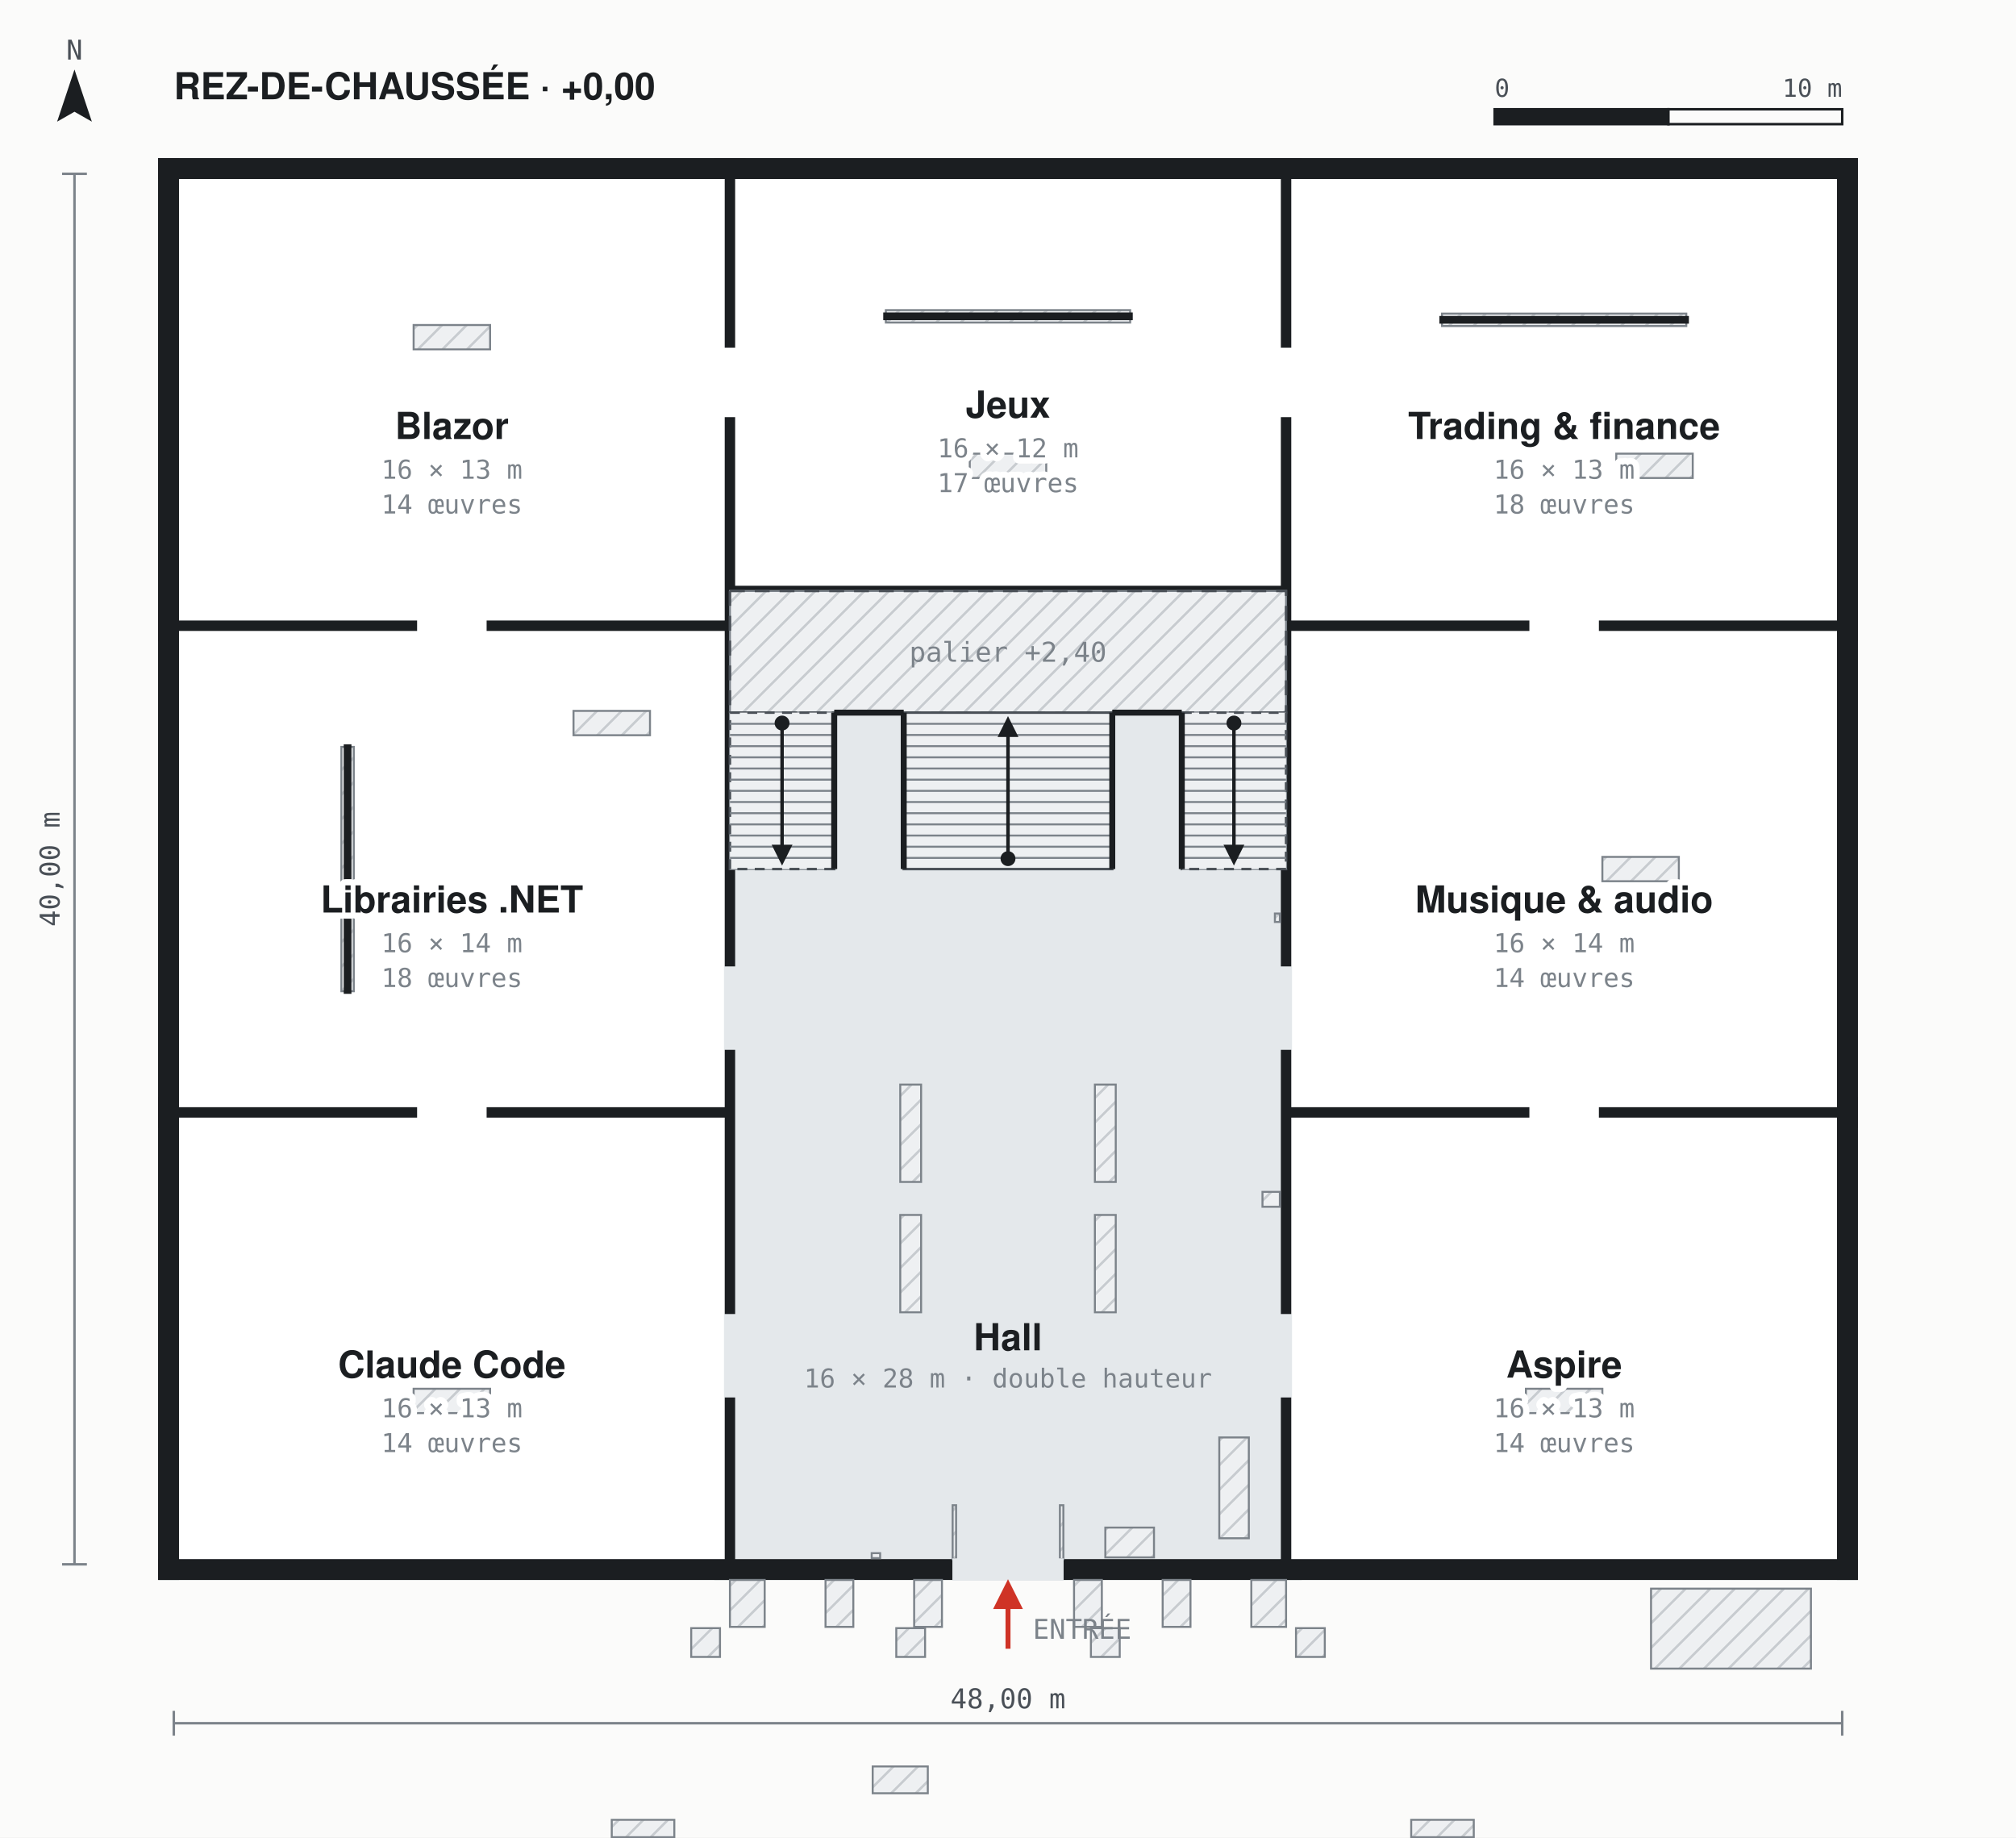
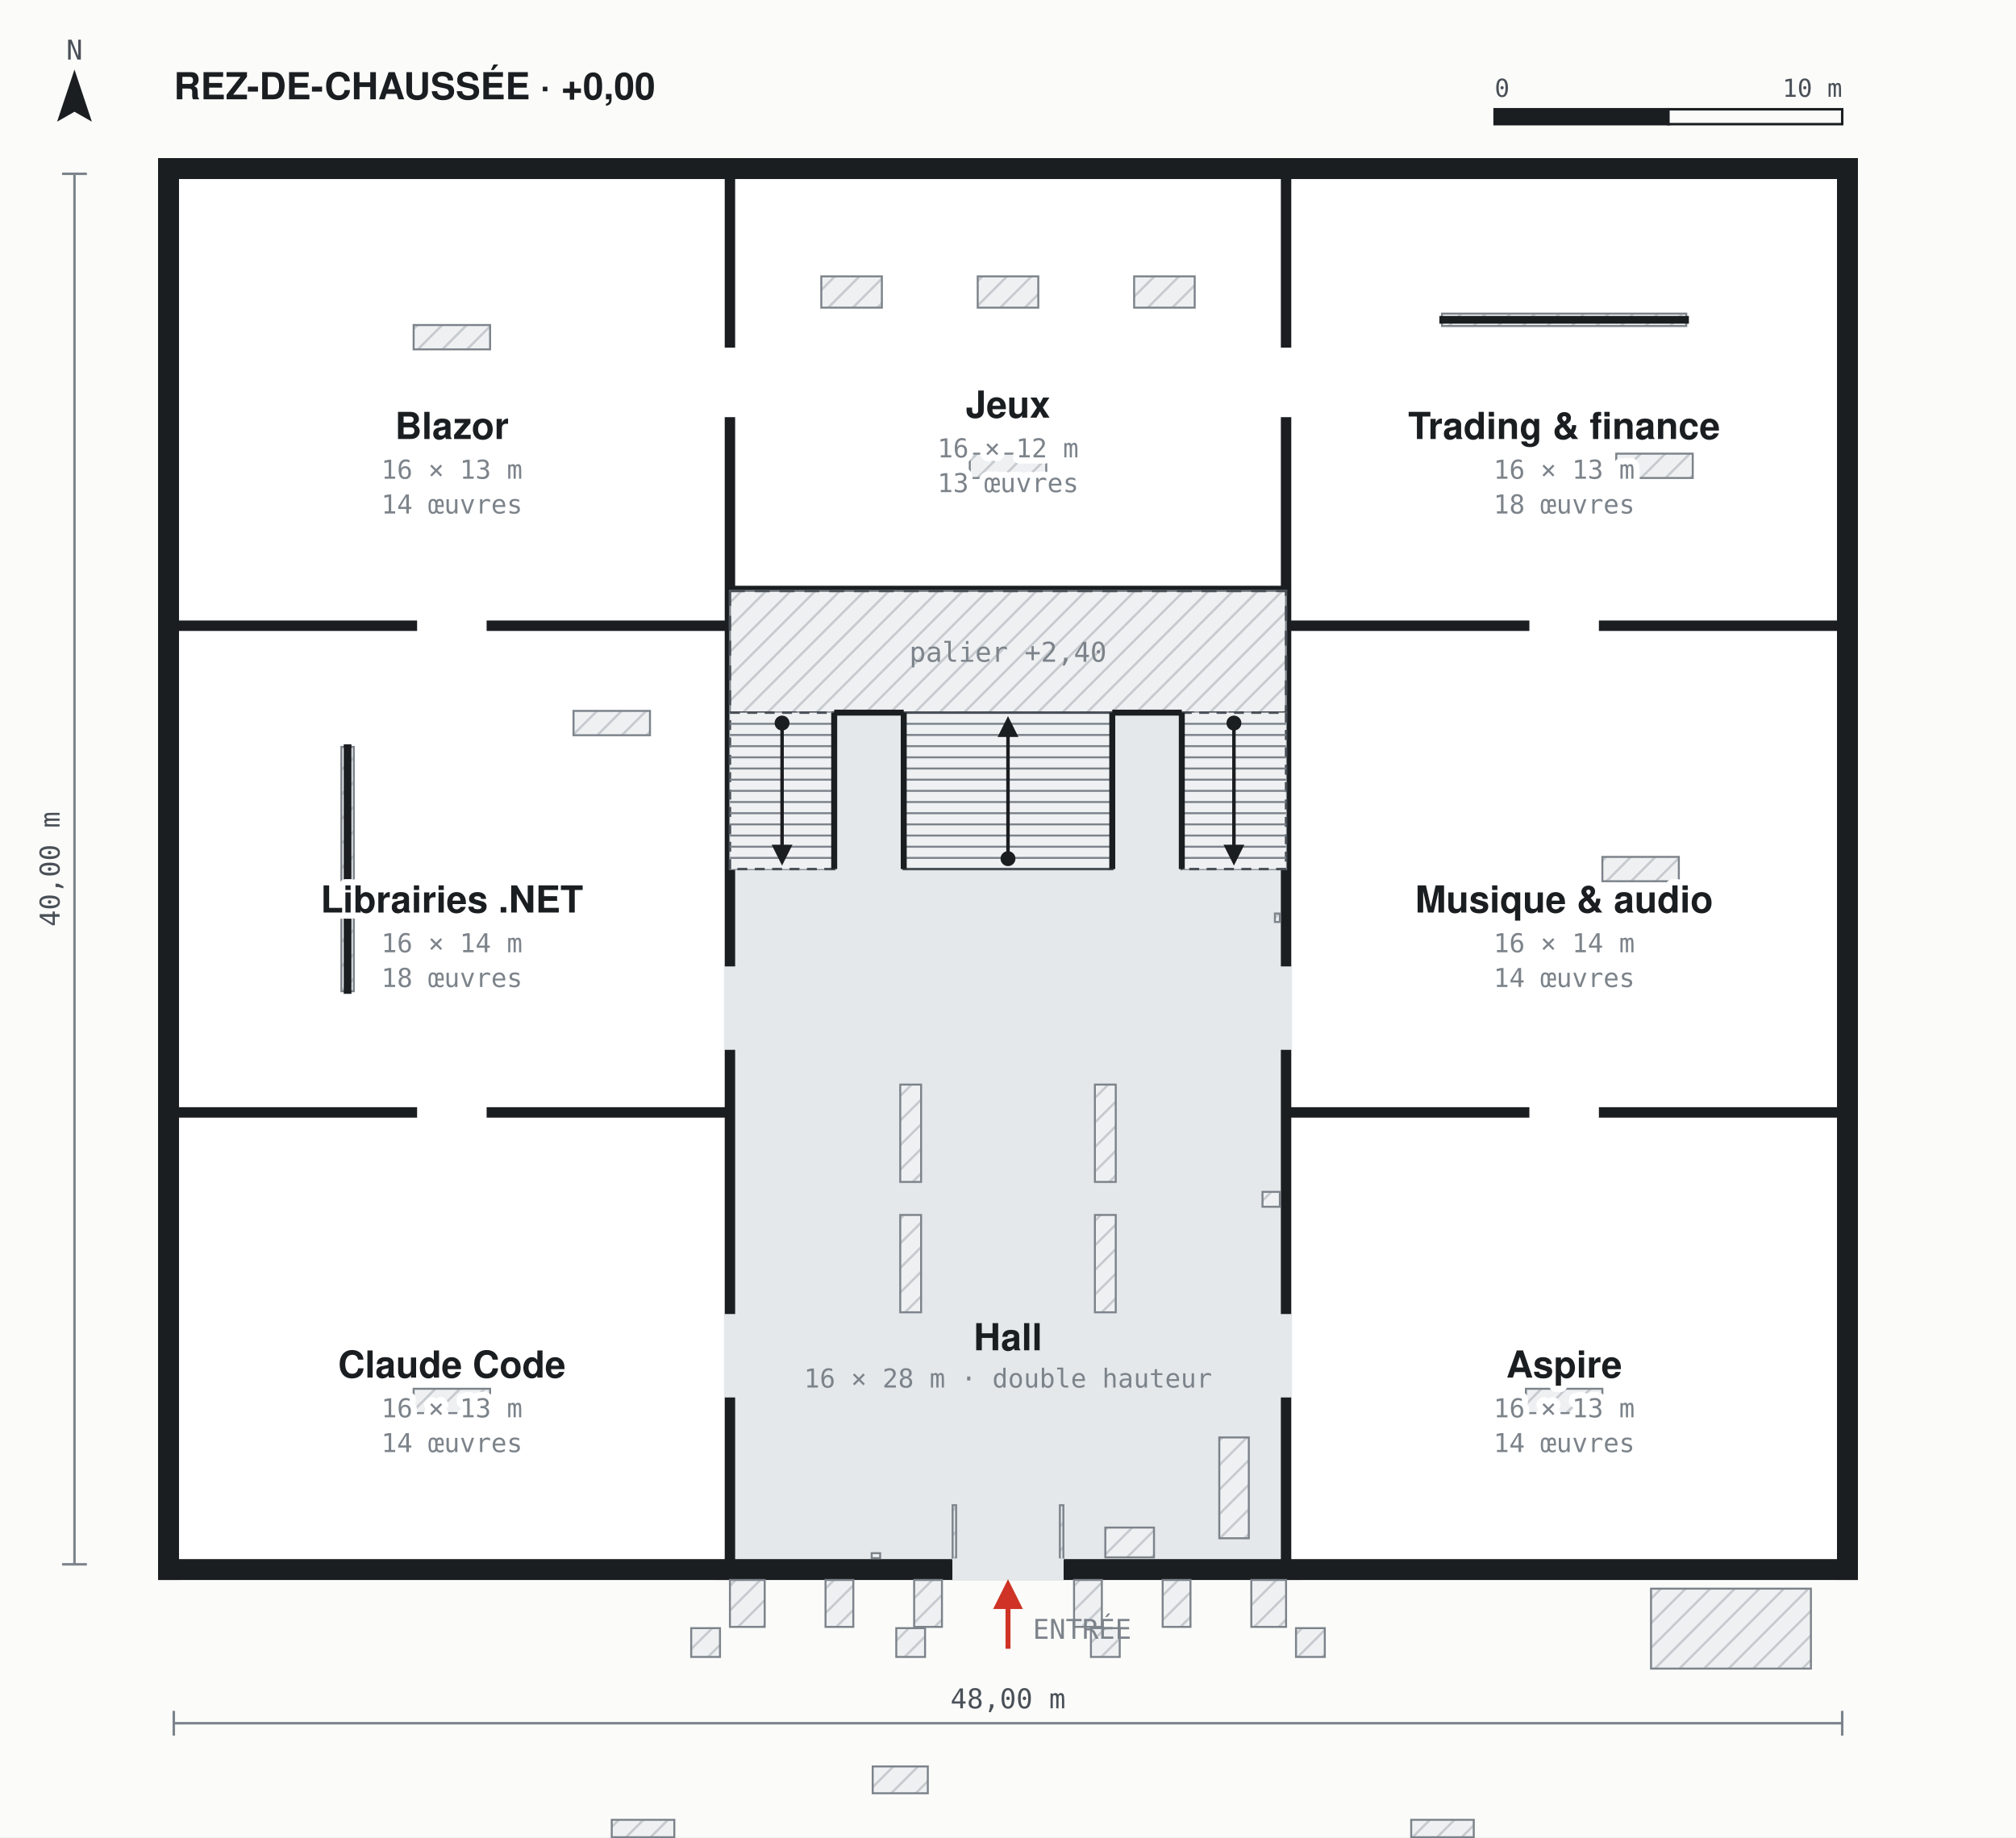
<svg xmlns="http://www.w3.org/2000/svg" viewBox="-70 -70 812 740" width="812" height="740" role="img" aria-label="Musée GitHub, Rez-de-chaussée">
  <style>.lbl{font-family:Archivo,Helvetica,Arial,sans-serif;font-weight:650;fill:#1B1E21}.cap{font-family:'IBM Plex Mono',Menlo,monospace;fill:#7C838A}.dim{font-family:'IBM Plex Mono',Menlo,monospace;fill:#4A5057}</style>
  <defs>
    <pattern id="closed" width="7" height="7" patternUnits="userSpaceOnUse" patternTransform="rotate(45)">
      <rect width="7" height="7" fill="#EEF0F2" />
      <line x1="0" y1="0" x2="0" y2="7" stroke="#C9CDD1" stroke-width="2" />
    </pattern>
    <marker id="fleche" viewBox="0 0 10 10" refX="5" refY="5" markerWidth="6" markerHeight="6" orient="auto">
      <path d="M0,0 L10,5 L0,10 z" fill="#1B1E21" />
    </marker>
    <marker id="fleche-r" viewBox="0 0 10 10" refX="5" refY="5" markerWidth="6" markerHeight="6" orient="auto">
      <path d="M0,0 L10,5 L0,10 z" fill="#CF3326" />
    </marker>
  </defs>
  <rect x="-70" y="-70" width="812" height="740" fill="#FBFBFA" />
  <rect x="-6.3" y="-6.3" width="684.6" height="8.4" fill="#1B1E21" />
  <rect x="-6.3" y="557.9" width="684.6" height="8.4" fill="#1B1E21" />
  <rect x="-6.3" y="-6.3" width="8.4" height="572.6" fill="#1B1E21" />
  <rect x="669.9" y="-6.3" width="8.4" height="572.6" fill="#1B1E21" />
  <rect x="-6.3" y="-6.3" width="236.6" height="194.6" fill="#1B1E21" />
  <rect x="-6.3" y="175.7" width="236.6" height="208.6" fill="#1B1E21" />
  <rect x="-6.3" y="371.7" width="236.6" height="194.6" fill="#1B1E21" />
  <rect x="217.7" y="-6.3" width="236.6" height="180.6" fill="#1B1E21" />
  <rect x="441.7" y="-6.3" width="236.6" height="194.6" fill="#1B1E21" />
  <rect x="441.7" y="175.7" width="236.6" height="208.6" fill="#1B1E21" />
  <rect x="441.7" y="371.7" width="236.6" height="194.6" fill="#1B1E21" />
  <rect x="217.7" y="161.7" width="236.6" height="404.6" fill="#1B1E21" />
  <rect x="2.1" y="2.1" width="219.8" height="177.8" fill="#FFFFFF" />
  <rect x="2.1" y="184.1" width="219.8" height="191.8" fill="#FFFFFF" />
  <rect x="2.1" y="380.1" width="219.8" height="177.8" fill="#FFFFFF" />
  <rect x="226.1" y="2.1" width="219.8" height="163.8" fill="#FFFFFF" />
  <rect x="450.1" y="2.1" width="219.8" height="177.8" fill="#FFFFFF" />
  <rect x="450.1" y="184.1" width="219.8" height="191.8" fill="#FFFFFF" />
  <rect x="450.1" y="380.1" width="219.8" height="177.8" fill="#FFFFFF" />
  <rect x="226.1" y="170.1" width="219.8" height="387.8" fill="#E4E8EB" />
  <rect x="224" y="168" width="224" height="49" fill="url(#closed)" stroke="#7C838A" stroke-width="0.8" />
  <rect x="224" y="217" width="42" height="63" fill="url(#closed)" stroke="#7C838A" stroke-width="0.8" />
  <rect x="406" y="217" width="42" height="63" fill="url(#closed)" stroke="#7C838A" stroke-width="0.8" />
  <rect x="224" y="566.3" width="14" height="18.9" fill="url(#closed)" stroke="#7C838A" stroke-width="0.8" />
  <rect x="434" y="566.3" width="14" height="18.9" fill="url(#closed)" stroke="#7C838A" stroke-width="0.8" />
  <rect x="262.5" y="566.3" width="11.2" height="18.9" fill="url(#closed)" stroke="#7C838A" stroke-width="0.8" />
  <rect x="298.2" y="566.3" width="11.2" height="18.9" fill="url(#closed)" stroke="#7C838A" stroke-width="0.8" />
  <rect x="362.6" y="566.3" width="11.2" height="18.9" fill="url(#closed)" stroke="#7C838A" stroke-width="0.8" />
  <rect x="398.3" y="566.3" width="11.2" height="18.9" fill="url(#closed)" stroke="#7C838A" stroke-width="0.8" />
  <rect x="313.7" y="536.2" width="1.4" height="21.7" fill="url(#closed)" stroke="#7C838A" stroke-width="0.8" />
  <rect x="356.9" y="536.2" width="1.4" height="21.7" fill="url(#closed)" stroke="#7C838A" stroke-width="0.8" />
  <rect x="882" y="742" width="56" height="14" fill="url(#closed)" stroke="#7C838A" stroke-width="0.8" />
  <rect x="868" y="756" width="56" height="14" fill="url(#closed)" stroke="#7C838A" stroke-width="0.8" />
  <rect x="854" y="770" width="56" height="14" fill="url(#closed)" stroke="#7C838A" stroke-width="0.8" />
  <rect x="574" y="784" width="56" height="14" fill="url(#closed)" stroke="#7C838A" stroke-width="0.8" />
  <rect x="840" y="784" width="56" height="14" fill="url(#closed)" stroke="#7C838A" stroke-width="0.8" />
  <rect x="532" y="798" width="238" height="14" fill="url(#closed)" stroke="#7C838A" stroke-width="0.8" />
  <rect x="826" y="798" width="56" height="14" fill="url(#closed)" stroke="#7C838A" stroke-width="0.8" />
  <rect x="518" y="812" width="266" height="14" fill="url(#closed)" stroke="#7C838A" stroke-width="0.8" />
  <rect x="812" y="812" width="56" height="14" fill="url(#closed)" stroke="#7C838A" stroke-width="0.8" />
  <rect x="504" y="826" width="350" height="14" fill="url(#closed)" stroke="#7C838A" stroke-width="0.8" />
  <rect x="490" y="840" width="350" height="14" fill="url(#closed)" stroke="#7C838A" stroke-width="0.8" />
  <rect x="476" y="854" width="336" height="14" fill="url(#closed)" stroke="#7C838A" stroke-width="0.8" />
  <rect x="476" y="868" width="336" height="14" fill="url(#closed)" stroke="#7C838A" stroke-width="0.8" />
  <rect x="462" y="882" width="336" height="14" fill="url(#closed)" stroke="#7C838A" stroke-width="0.8" />
  <rect x="476" y="896" width="322" height="14" fill="url(#closed)" stroke="#7C838A" stroke-width="0.8" />
  <rect x="476" y="910" width="308" height="14" fill="url(#closed)" stroke="#7C838A" stroke-width="0.8" />
  <rect x="476" y="924" width="294" height="14" fill="url(#closed)" stroke="#7C838A" stroke-width="0.8" />
  <rect x="476" y="938" width="294" height="14" fill="url(#closed)" stroke="#7C838A" stroke-width="0.8" />
  <rect x="476" y="952" width="280" height="14" fill="url(#closed)" stroke="#7C838A" stroke-width="0.8" />
  <rect x="476" y="966" width="280" height="14" fill="url(#closed)" stroke="#7C838A" stroke-width="0.8" />
  <rect x="476" y="980" width="294" height="14" fill="url(#closed)" stroke="#7C838A" stroke-width="0.8" />
  <rect x="476" y="994" width="280" height="14" fill="url(#closed)" stroke="#7C838A" stroke-width="0.8" />
  <rect x="490" y="1008" width="266" height="14" fill="url(#closed)" stroke="#7C838A" stroke-width="0.8" />
  <rect x="518" y="1022" width="28" height="14" fill="url(#closed)" stroke="#7C838A" stroke-width="0.8" />
  <rect x="602" y="1022" width="126" height="14" fill="url(#closed)" stroke="#7C838A" stroke-width="0.8" />
  <rect x="1162" y="28" width="14" height="14" fill="url(#closed)" stroke="#7C838A" stroke-width="0.8" />
  <rect x="1148" y="42" width="28" height="14" fill="url(#closed)" stroke="#7C838A" stroke-width="0.8" />
  <rect x="1148" y="56" width="14" height="14" fill="url(#closed)" stroke="#7C838A" stroke-width="0.8" />
  <rect x="1134" y="70" width="28" height="14" fill="url(#closed)" stroke="#7C838A" stroke-width="0.8" />
  <rect x="1120" y="84" width="28" height="14" fill="url(#closed)" stroke="#7C838A" stroke-width="0.8" />
  <rect x="1106" y="98" width="28" height="14" fill="url(#closed)" stroke="#7C838A" stroke-width="0.8" />
  <rect x="1092" y="112" width="42" height="14" fill="url(#closed)" stroke="#7C838A" stroke-width="0.8" />
  <rect x="1092" y="126" width="28" height="14" fill="url(#closed)" stroke="#7C838A" stroke-width="0.8" />
  <rect x="1078" y="140" width="28" height="14" fill="url(#closed)" stroke="#7C838A" stroke-width="0.8" />
  <rect x="1064" y="154" width="42" height="14" fill="url(#closed)" stroke="#7C838A" stroke-width="0.8" />
  <rect x="1064" y="168" width="28" height="14" fill="url(#closed)" stroke="#7C838A" stroke-width="0.8" />
  <rect x="1050" y="182" width="28" height="14" fill="url(#closed)" stroke="#7C838A" stroke-width="0.8" />
  <rect x="1036" y="196" width="42" height="14" fill="url(#closed)" stroke="#7C838A" stroke-width="0.8" />
  <rect x="1036" y="210" width="28" height="14" fill="url(#closed)" stroke="#7C838A" stroke-width="0.8" />
  <rect x="1036" y="224" width="28" height="14" fill="url(#closed)" stroke="#7C838A" stroke-width="0.8" />
  <rect x="1036" y="238" width="28" height="14" fill="url(#closed)" stroke="#7C838A" stroke-width="0.8" />
  <rect x="1036" y="252" width="28" height="14" fill="url(#closed)" stroke="#7C838A" stroke-width="0.8" />
  <rect x="1036" y="294" width="28" height="14" fill="url(#closed)" stroke="#7C838A" stroke-width="0.8" />
  <rect x="1036" y="308" width="28" height="14" fill="url(#closed)" stroke="#7C838A" stroke-width="0.8" />
  <rect x="1036" y="322" width="28" height="14" fill="url(#closed)" stroke="#7C838A" stroke-width="0.8" />
  <rect x="1036" y="336" width="28" height="14" fill="url(#closed)" stroke="#7C838A" stroke-width="0.8" />
  <rect x="1036" y="350" width="28" height="14" fill="url(#closed)" stroke="#7C838A" stroke-width="0.8" />
  <rect x="1036" y="364" width="42" height="14" fill="url(#closed)" stroke="#7C838A" stroke-width="0.8" />
  <rect x="1036" y="378" width="42" height="14" fill="url(#closed)" stroke="#7C838A" stroke-width="0.8" />
  <rect x="1036" y="392" width="42" height="14" fill="url(#closed)" stroke="#7C838A" stroke-width="0.8" />
  <rect x="1036" y="406" width="28" height="14" fill="url(#closed)" stroke="#7C838A" stroke-width="0.8" />
  <rect x="1022" y="420" width="42" height="14" fill="url(#closed)" stroke="#7C838A" stroke-width="0.8" />
  <rect x="1022" y="434" width="42" height="14" fill="url(#closed)" stroke="#7C838A" stroke-width="0.8" />
  <rect x="1008" y="448" width="42" height="14" fill="url(#closed)" stroke="#7C838A" stroke-width="0.8" />
  <rect x="994" y="462" width="56" height="14" fill="url(#closed)" stroke="#7C838A" stroke-width="0.8" />
  <rect x="980" y="476" width="56" height="14" fill="url(#closed)" stroke="#7C838A" stroke-width="0.8" />
  <rect x="966" y="490" width="56" height="14" fill="url(#closed)" stroke="#7C838A" stroke-width="0.8" />
  <rect x="966" y="504" width="42" height="14" fill="url(#closed)" stroke="#7C838A" stroke-width="0.8" />
  <rect x="952" y="518" width="42" height="14" fill="url(#closed)" stroke="#7C838A" stroke-width="0.8" />
  <rect x="952" y="532" width="42" height="14" fill="url(#closed)" stroke="#7C838A" stroke-width="0.8" />
  <rect x="952" y="546" width="28" height="14" fill="url(#closed)" stroke="#7C838A" stroke-width="0.8" />
  <rect x="952" y="560" width="28" height="14" fill="url(#closed)" stroke="#7C838A" stroke-width="0.8" />
  <rect x="952" y="574" width="28" height="14" fill="url(#closed)" stroke="#7C838A" stroke-width="0.8" />
  <rect x="952" y="588" width="28" height="14" fill="url(#closed)" stroke="#7C838A" stroke-width="0.8" />
  <rect x="952" y="602" width="28" height="14" fill="url(#closed)" stroke="#7C838A" stroke-width="0.8" />
  <rect x="952" y="616" width="42" height="14" fill="url(#closed)" stroke="#7C838A" stroke-width="0.8" />
  <rect x="952" y="630" width="42" height="14" fill="url(#closed)" stroke="#7C838A" stroke-width="0.8" />
  <rect x="952" y="644" width="42" height="14" fill="url(#closed)" stroke="#7C838A" stroke-width="0.8" />
  <rect x="952" y="658" width="42" height="14" fill="url(#closed)" stroke="#7C838A" stroke-width="0.8" />
  <rect x="938" y="672" width="42" height="14" fill="url(#closed)" stroke="#7C838A" stroke-width="0.8" />
  <rect x="938" y="686" width="42" height="14" fill="url(#closed)" stroke="#7C838A" stroke-width="0.8" />
  <rect x="924" y="700" width="42" height="14" fill="url(#closed)" stroke="#7C838A" stroke-width="0.8" />
  <rect x="910" y="714" width="56" height="14" fill="url(#closed)" stroke="#7C838A" stroke-width="0.8" />
  <rect x="896" y="728" width="56" height="14" fill="url(#closed)" stroke="#7C838A" stroke-width="0.8" />
  <rect x="96.6" y="60.9" width="30.8" height="9.8" fill="url(#closed)" stroke="#7C838A" stroke-width="0.8" />
  <rect x="575.4" y="275.1" width="30.8" height="9.8" fill="url(#closed)" stroke="#7C838A" stroke-width="0.8" />
  <rect x="544.6" y="489.3" width="30.8" height="9.8" fill="url(#closed)" stroke="#7C838A" stroke-width="0.8" />
  <rect x="161" y="216.3" width="30.8" height="9.8" fill="url(#closed)" stroke="#7C838A" stroke-width="0.8" />
  <rect x="96.6" y="489.3" width="30.8" height="9.8" fill="url(#closed)" stroke="#7C838A" stroke-width="0.8" />
  <rect x="581" y="112.7" width="30.8" height="9.8" fill="url(#closed)" stroke="#7C838A" stroke-width="0.8" />
  <rect x="320.6" y="112.7" width="30.8" height="9.8" fill="url(#closed)" stroke="#7C838A" stroke-width="0.8" />
  <rect x="292.6" y="366.8" width="8.4" height="39.2" fill="url(#closed)" stroke="#7C838A" stroke-width="0.8" />
  <rect x="292.6" y="419.3" width="8.4" height="39.2" fill="url(#closed)" stroke="#7C838A" stroke-width="0.8" />
  <rect x="371" y="366.8" width="8.4" height="39.2" fill="url(#closed)" stroke="#7C838A" stroke-width="0.8" />
  <rect x="371" y="419.3" width="8.4" height="39.2" fill="url(#closed)" stroke="#7C838A" stroke-width="0.8" />
  <rect x="421.1" y="508.9" width="11.9" height="40.6" fill="url(#closed)" stroke="#7C838A" stroke-width="0.8" />
  <rect x="583.4" y="750.7" width="23.2" height="7.8" fill="url(#closed)" stroke="#7C838A" stroke-width="0.8" />
  <rect x="408.1" y="855.4" width="7" height="25.2" fill="url(#closed)" stroke="#7C838A" stroke-width="0.8" />
  <rect x="498.4" y="662.9" width="25.2" height="7" fill="url(#closed)" stroke="#7C838A" stroke-width="0.8" />
  <rect x="176.4" y="662.9" width="25.2" height="7" fill="url(#closed)" stroke="#7C838A" stroke-width="0.8" />
  <rect x="788.9" y="303.8" width="7" height="25.2" fill="url(#closed)" stroke="#7C838A" stroke-width="0.8" />
  <rect x="-123.9" y="303.8" width="7" height="25.2" fill="url(#closed)" stroke="#7C838A" stroke-width="0.8" />
  <rect x="359.8" y="-123.9" width="25.2" height="7" fill="url(#closed)" stroke="#7C838A" stroke-width="0.8" />
  <rect x="438.5" y="410" width="7" height="6" fill="url(#closed)" stroke="#7C838A" stroke-width="0.8" />
  <rect x="375.2" y="545.2" width="19.6" height="12" fill="url(#closed)" stroke="#7C838A" stroke-width="0.8" />
  <rect x="281.1" y="555.5" width="3.4" height="2" fill="url(#closed)" stroke="#7C838A" stroke-width="0.8" />
  <rect x="443.5" y="297.9" width="2" height="3.4" fill="url(#closed)" stroke="#7C838A" stroke-width="0.8" />
  <rect x="595" y="569.8" width="64.4" height="32.2" fill="url(#closed)" stroke="#7C838A" stroke-width="0.8" />
  <rect x="291" y="585.7" width="11.6" height="11.6" fill="url(#closed)" stroke="#7C838A" stroke-width="0.8" />
  <rect x="369.4" y="585.7" width="11.6" height="11.6" fill="url(#closed)" stroke="#7C838A" stroke-width="0.8" />
  <rect x="208.4" y="585.7" width="11.6" height="11.6" fill="url(#closed)" stroke="#7C838A" stroke-width="0.8" />
  <rect x="452" y="585.7" width="11.6" height="11.6" fill="url(#closed)" stroke="#7C838A" stroke-width="0.8" />
  <rect x="281.5" y="641.4" width="22.2" height="10.8" fill="url(#closed)" stroke="#7C838A" stroke-width="0.8" />
  <rect x="224" y="763" width="42" height="42" fill="url(#closed)" stroke="#7C838A" stroke-width="0.8" />
  <rect x="510.8" y="56.3" width="98.4" height="5" fill="url(#closed)" stroke="#7C838A" stroke-width="0.8" />
-   <rect x="286.8" y="54.9" width="98.4" height="5" fill="url(#closed)" stroke="#7C838A" stroke-width="0.8" />
  <rect x="67.5" y="230.8" width="5" height="98.4" fill="url(#closed)" stroke="#7C838A" stroke-width="0.8" />
+   <rect x="260.8" y="41.3" width="24.4" height="12.6" fill="url(#closed)" stroke="#7C838A" stroke-width="0.8" />
+   <rect x="323.8" y="41.3" width="24.4" height="12.6" fill="url(#closed)" stroke="#7C838A" stroke-width="0.8" />
+   <rect x="386.8" y="41.3" width="24.4" height="12.6" fill="url(#closed)" stroke="#7C838A" stroke-width="0.8" />
  <rect x="511" y="58.5" width="98" height="0.6" fill="#1B1E21" stroke="#1B1E21" stroke-width="2.5" />
-   <rect x="287" y="57.1" width="98" height="0.6" fill="#1B1E21" stroke="#1B1E21" stroke-width="2.5" />
  <rect x="69.7" y="231" width="0.6" height="98" fill="#1B1E21" stroke="#1B1E21" stroke-width="2.5" />
  <rect x="224" y="168" width="224" height="49" fill="none" stroke="#4A5057" stroke-width="1" stroke-dasharray="6 4" />
  <text x="336" y="196.5" text-anchor="middle" font-size="11" class="cap">palier +2,40</text>
  <rect x="294" y="217" width="84" height="63" fill="#EEF0F2" stroke="#4A5057" stroke-width="1" />
  <line x1="294" x2="378" y1="221.5" y2="221.5" stroke="#7C838A" stroke-width="0.8" />
  <line x1="294" x2="378" y1="226" y2="226" stroke="#7C838A" stroke-width="0.8" />
  <line x1="294" x2="378" y1="230.5" y2="230.5" stroke="#7C838A" stroke-width="0.8" />
  <line x1="294" x2="378" y1="235" y2="235" stroke="#7C838A" stroke-width="0.8" />
  <line x1="294" x2="378" y1="239.5" y2="239.5" stroke="#7C838A" stroke-width="0.8" />
  <line x1="294" x2="378" y1="244" y2="244" stroke="#7C838A" stroke-width="0.8" />
  <line x1="294" x2="378" y1="248.5" y2="248.5" stroke="#7C838A" stroke-width="0.8" />
  <line x1="294" x2="378" y1="253" y2="253" stroke="#7C838A" stroke-width="0.8" />
  <line x1="294" x2="378" y1="257.5" y2="257.5" stroke="#7C838A" stroke-width="0.8" />
  <line x1="294" x2="378" y1="262" y2="262" stroke="#7C838A" stroke-width="0.8" />
  <line x1="294" x2="378" y1="266.5" y2="266.5" stroke="#7C838A" stroke-width="0.8" />
  <line x1="294" x2="378" y1="271" y2="271" stroke="#7C838A" stroke-width="0.8" />
  <line x1="294" x2="378" y1="275.5" y2="275.5" stroke="#7C838A" stroke-width="0.8" />
  <line x1="336" x2="336" y1="275.8" y2="222.6" stroke="#1B1E21" stroke-width="1.4" marker-end="url(#fleche)" />
  <circle cx="336" cy="275.8" r="3" fill="#1B1E21" />
  <rect x="224" y="217" width="42" height="63" fill="#EEF0F2" stroke="#4A5057" stroke-width="1" stroke-dasharray="4 3" />
  <line x1="224" x2="266" y1="221.5" y2="221.5" stroke="#7C838A" stroke-width="0.8" />
  <line x1="224" x2="266" y1="226" y2="226" stroke="#7C838A" stroke-width="0.8" />
  <line x1="224" x2="266" y1="230.5" y2="230.5" stroke="#7C838A" stroke-width="0.8" />
  <line x1="224" x2="266" y1="235" y2="235" stroke="#7C838A" stroke-width="0.8" />
  <line x1="224" x2="266" y1="239.5" y2="239.5" stroke="#7C838A" stroke-width="0.8" />
  <line x1="224" x2="266" y1="244" y2="244" stroke="#7C838A" stroke-width="0.8" />
  <line x1="224" x2="266" y1="248.5" y2="248.5" stroke="#7C838A" stroke-width="0.8" />
  <line x1="224" x2="266" y1="253" y2="253" stroke="#7C838A" stroke-width="0.8" />
  <line x1="224" x2="266" y1="257.5" y2="257.5" stroke="#7C838A" stroke-width="0.8" />
  <line x1="224" x2="266" y1="262" y2="262" stroke="#7C838A" stroke-width="0.8" />
  <line x1="224" x2="266" y1="266.5" y2="266.5" stroke="#7C838A" stroke-width="0.8" />
  <line x1="224" x2="266" y1="271" y2="271" stroke="#7C838A" stroke-width="0.8" />
  <line x1="224" x2="266" y1="275.5" y2="275.5" stroke="#7C838A" stroke-width="0.8" />
  <line x1="245" x2="245" y1="221.2" y2="274.4" stroke="#1B1E21" stroke-width="1.4" marker-end="url(#fleche)" />
  <circle cx="245" cy="221.2" r="3" fill="#1B1E21" />
  <rect x="406" y="217" width="42" height="63" fill="#EEF0F2" stroke="#4A5057" stroke-width="1" stroke-dasharray="4 3" />
  <line x1="406" x2="448" y1="221.5" y2="221.5" stroke="#7C838A" stroke-width="0.8" />
  <line x1="406" x2="448" y1="226" y2="226" stroke="#7C838A" stroke-width="0.8" />
  <line x1="406" x2="448" y1="230.5" y2="230.5" stroke="#7C838A" stroke-width="0.8" />
  <line x1="406" x2="448" y1="235" y2="235" stroke="#7C838A" stroke-width="0.8" />
  <line x1="406" x2="448" y1="239.5" y2="239.5" stroke="#7C838A" stroke-width="0.8" />
  <line x1="406" x2="448" y1="244" y2="244" stroke="#7C838A" stroke-width="0.8" />
  <line x1="406" x2="448" y1="248.5" y2="248.5" stroke="#7C838A" stroke-width="0.8" />
  <line x1="406" x2="448" y1="253" y2="253" stroke="#7C838A" stroke-width="0.8" />
  <line x1="406" x2="448" y1="257.5" y2="257.5" stroke="#7C838A" stroke-width="0.8" />
  <line x1="406" x2="448" y1="262" y2="262" stroke="#7C838A" stroke-width="0.8" />
  <line x1="406" x2="448" y1="266.5" y2="266.5" stroke="#7C838A" stroke-width="0.8" />
  <line x1="406" x2="448" y1="271" y2="271" stroke="#7C838A" stroke-width="0.8" />
  <line x1="406" x2="448" y1="275.5" y2="275.5" stroke="#7C838A" stroke-width="0.8" />
  <line x1="427" x2="427" y1="221.2" y2="274.4" stroke="#1B1E21" stroke-width="1.4" marker-end="url(#fleche)" />
  <circle cx="427" cy="221.2" r="3" fill="#1B1E21" />
  <line x1="266" y1="217" x2="294" y2="217" stroke="#1B1E21" stroke-width="2.4" />
  <line x1="378" y1="217" x2="406" y2="217" stroke="#1B1E21" stroke-width="2.4" />
  <line x1="294" y1="217" x2="294" y2="280" stroke="#1B1E21" stroke-width="2.4" />
  <line x1="378" y1="217" x2="378" y2="280" stroke="#1B1E21" stroke-width="2.4" />
  <line x1="266" y1="217" x2="266" y2="280" stroke="#1B1E21" stroke-width="2.4" />
  <line x1="406" y1="217" x2="406" y2="280" stroke="#1B1E21" stroke-width="2.4" />
  <rect x="313.6" y="557.6" width="44.8" height="9" fill="#E4E8EB" />
  <path d="M336,594L336,572" stroke="#CF3326" stroke-width="2" marker-end="url(#fleche-r)" />
  <text x="346" y="590" font-size="11" class="cap" fill="#CF3326">ENTRÉE</text>
  <rect x="221.6" y="319.2" width="4.8" height="33.6" fill="#E4E8EB" />
  <rect x="221.6" y="459.2" width="4.8" height="33.6" fill="#E4E8EB" />
  <rect x="445.6" y="319.2" width="4.8" height="33.6" fill="#E4E8EB" />
  <rect x="445.6" y="459.2" width="4.8" height="33.6" fill="#E4E8EB" />
  <rect x="98" y="179.6" width="28" height="4.8" fill="#FFFFFF" />
  <rect x="98" y="375.6" width="28" height="4.8" fill="#FFFFFF" />
  <rect x="546" y="179.6" width="28" height="4.8" fill="#FFFFFF" />
  <rect x="546" y="375.6" width="28" height="4.8" fill="#FFFFFF" />
  <rect x="221.6" y="70" width="4.8" height="28" fill="#FFFFFF" />
  <rect x="445.6" y="70" width="4.8" height="28" fill="#FFFFFF" />
  <text x="112" y="106.8" text-anchor="middle" font-size="15" class="lbl" stroke="#FFFFFF" stroke-width="5" paint-order="stroke" stroke-linejoin="round">Blazor</text>
  <text x="112" y="122.8" text-anchor="middle" font-size="10.5" class="cap" stroke="#FFFFFF" stroke-width="5" paint-order="stroke" stroke-linejoin="round">16 × 13 m</text>
  <text x="112" y="136.8" text-anchor="middle" font-size="10.5" class="cap" stroke="#FFFFFF" stroke-width="5" paint-order="stroke" stroke-linejoin="round">14 œuvres</text>
  <text x="112" y="297.5" text-anchor="middle" font-size="15" class="lbl" stroke="#FFFFFF" stroke-width="5" paint-order="stroke" stroke-linejoin="round">Librairies .NET</text>
  <text x="112" y="313.5" text-anchor="middle" font-size="10.5" class="cap" stroke="#FFFFFF" stroke-width="5" paint-order="stroke" stroke-linejoin="round">16 × 14 m</text>
  <text x="112" y="327.5" text-anchor="middle" font-size="10.5" class="cap" stroke="#FFFFFF" stroke-width="5" paint-order="stroke" stroke-linejoin="round">18 œuvres</text>
  <text x="112" y="484.8" text-anchor="middle" font-size="15" class="lbl" stroke="#FFFFFF" stroke-width="5" paint-order="stroke" stroke-linejoin="round">Claude Code</text>
  <text x="112" y="500.8" text-anchor="middle" font-size="10.5" class="cap" stroke="#FFFFFF" stroke-width="5" paint-order="stroke" stroke-linejoin="round">16 × 13 m</text>
  <text x="112" y="514.8" text-anchor="middle" font-size="10.5" class="cap" stroke="#FFFFFF" stroke-width="5" paint-order="stroke" stroke-linejoin="round">14 œuvres</text>
  <text x="336" y="98.2" text-anchor="middle" font-size="15" class="lbl" stroke="#FFFFFF" stroke-width="5" paint-order="stroke" stroke-linejoin="round">Jeux</text>
  <text x="336" y="114.2" text-anchor="middle" font-size="10.5" class="cap" stroke="#FFFFFF" stroke-width="5" paint-order="stroke" stroke-linejoin="round">16 × 12 m</text>
-   <text x="336" y="128.2" text-anchor="middle" font-size="10.5" class="cap" stroke="#FFFFFF" stroke-width="5" paint-order="stroke" stroke-linejoin="round">17 œuvres</text>
+   <text x="336" y="128.2" text-anchor="middle" font-size="10.5" class="cap" stroke="#FFFFFF" stroke-width="5" paint-order="stroke" stroke-linejoin="round">13 œuvres</text>
  <text x="560" y="106.8" text-anchor="middle" font-size="15" class="lbl" stroke="#FFFFFF" stroke-width="5" paint-order="stroke" stroke-linejoin="round">Trading &amp; finance</text>
  <text x="560" y="122.8" text-anchor="middle" font-size="10.5" class="cap" stroke="#FFFFFF" stroke-width="5" paint-order="stroke" stroke-linejoin="round">16 × 13 m</text>
  <text x="560" y="136.8" text-anchor="middle" font-size="10.5" class="cap" stroke="#FFFFFF" stroke-width="5" paint-order="stroke" stroke-linejoin="round">18 œuvres</text>
  <text x="560" y="297.5" text-anchor="middle" font-size="15" class="lbl" stroke="#FFFFFF" stroke-width="5" paint-order="stroke" stroke-linejoin="round">Musique &amp; audio</text>
  <text x="560" y="313.5" text-anchor="middle" font-size="10.5" class="cap" stroke="#FFFFFF" stroke-width="5" paint-order="stroke" stroke-linejoin="round">16 × 14 m</text>
  <text x="560" y="327.5" text-anchor="middle" font-size="10.5" class="cap" stroke="#FFFFFF" stroke-width="5" paint-order="stroke" stroke-linejoin="round">14 œuvres</text>
  <text x="560" y="484.8" text-anchor="middle" font-size="15" class="lbl" stroke="#FFFFFF" stroke-width="5" paint-order="stroke" stroke-linejoin="round">Aspire</text>
  <text x="560" y="500.8" text-anchor="middle" font-size="10.5" class="cap" stroke="#FFFFFF" stroke-width="5" paint-order="stroke" stroke-linejoin="round">16 × 13 m</text>
  <text x="560" y="514.8" text-anchor="middle" font-size="10.5" class="cap" stroke="#FFFFFF" stroke-width="5" paint-order="stroke" stroke-linejoin="round">14 œuvres</text>
  <text x="336" y="473.8" text-anchor="middle" font-size="15" class="lbl" stroke="#E4E8EB" stroke-width="5" paint-order="stroke" stroke-linejoin="round">Hall</text>
  <text x="336" y="488.8" text-anchor="middle" font-size="10.5" class="cap" stroke="#E4E8EB" stroke-width="5" paint-order="stroke" stroke-linejoin="round">16 × 28 m · double hauteur</text>
  <g stroke="#7C838A" stroke-width="1">
    <line x1="0" x2="672" y1="624" y2="624" />
    <line x1="0" x2="0" y1="619" y2="629" />
    <line x1="672" x2="672" y1="619" y2="629" />
    <line y1="0" y2="560" x1="-40" x2="-40" />
    <line y1="0" y2="0" x1="-45" x2="-35" />
    <line y1="560" y2="560" x1="-45" x2="-35" />
  </g>
  <text x="336" y="618" text-anchor="middle" font-size="11" class="dim">48,00 m</text>
  <text x="-46" y="280" text-anchor="middle" font-size="11" class="dim" transform="rotate(-90 -46 280)">40,00 m</text>
  <g transform="translate(532,-26)">
    <rect x="0" y="0" width="70" height="6" fill="#1B1E21" stroke="#1B1E21" />
    <rect x="70" y="0" width="70" height="6" fill="#FBFBFA" stroke="#1B1E21" />
    <text x="0" y="-5" font-size="10" class="dim">0</text>
    <text x="140" y="-5" font-size="10" text-anchor="end" class="dim">10 m</text>
  </g>
  <g transform="translate(-40,-30)">
    <path d="M0,-12 L7,9 L0,5 L-7,9 z" fill="#1B1E21" />
    <text x="0" y="-16" text-anchor="middle" font-size="11" class="dim">N</text>
  </g>
  <text x="0" y="-30" font-size="15" class="lbl">REZ-DE-CHAUSSÉE · +0,00</text>
</svg>
